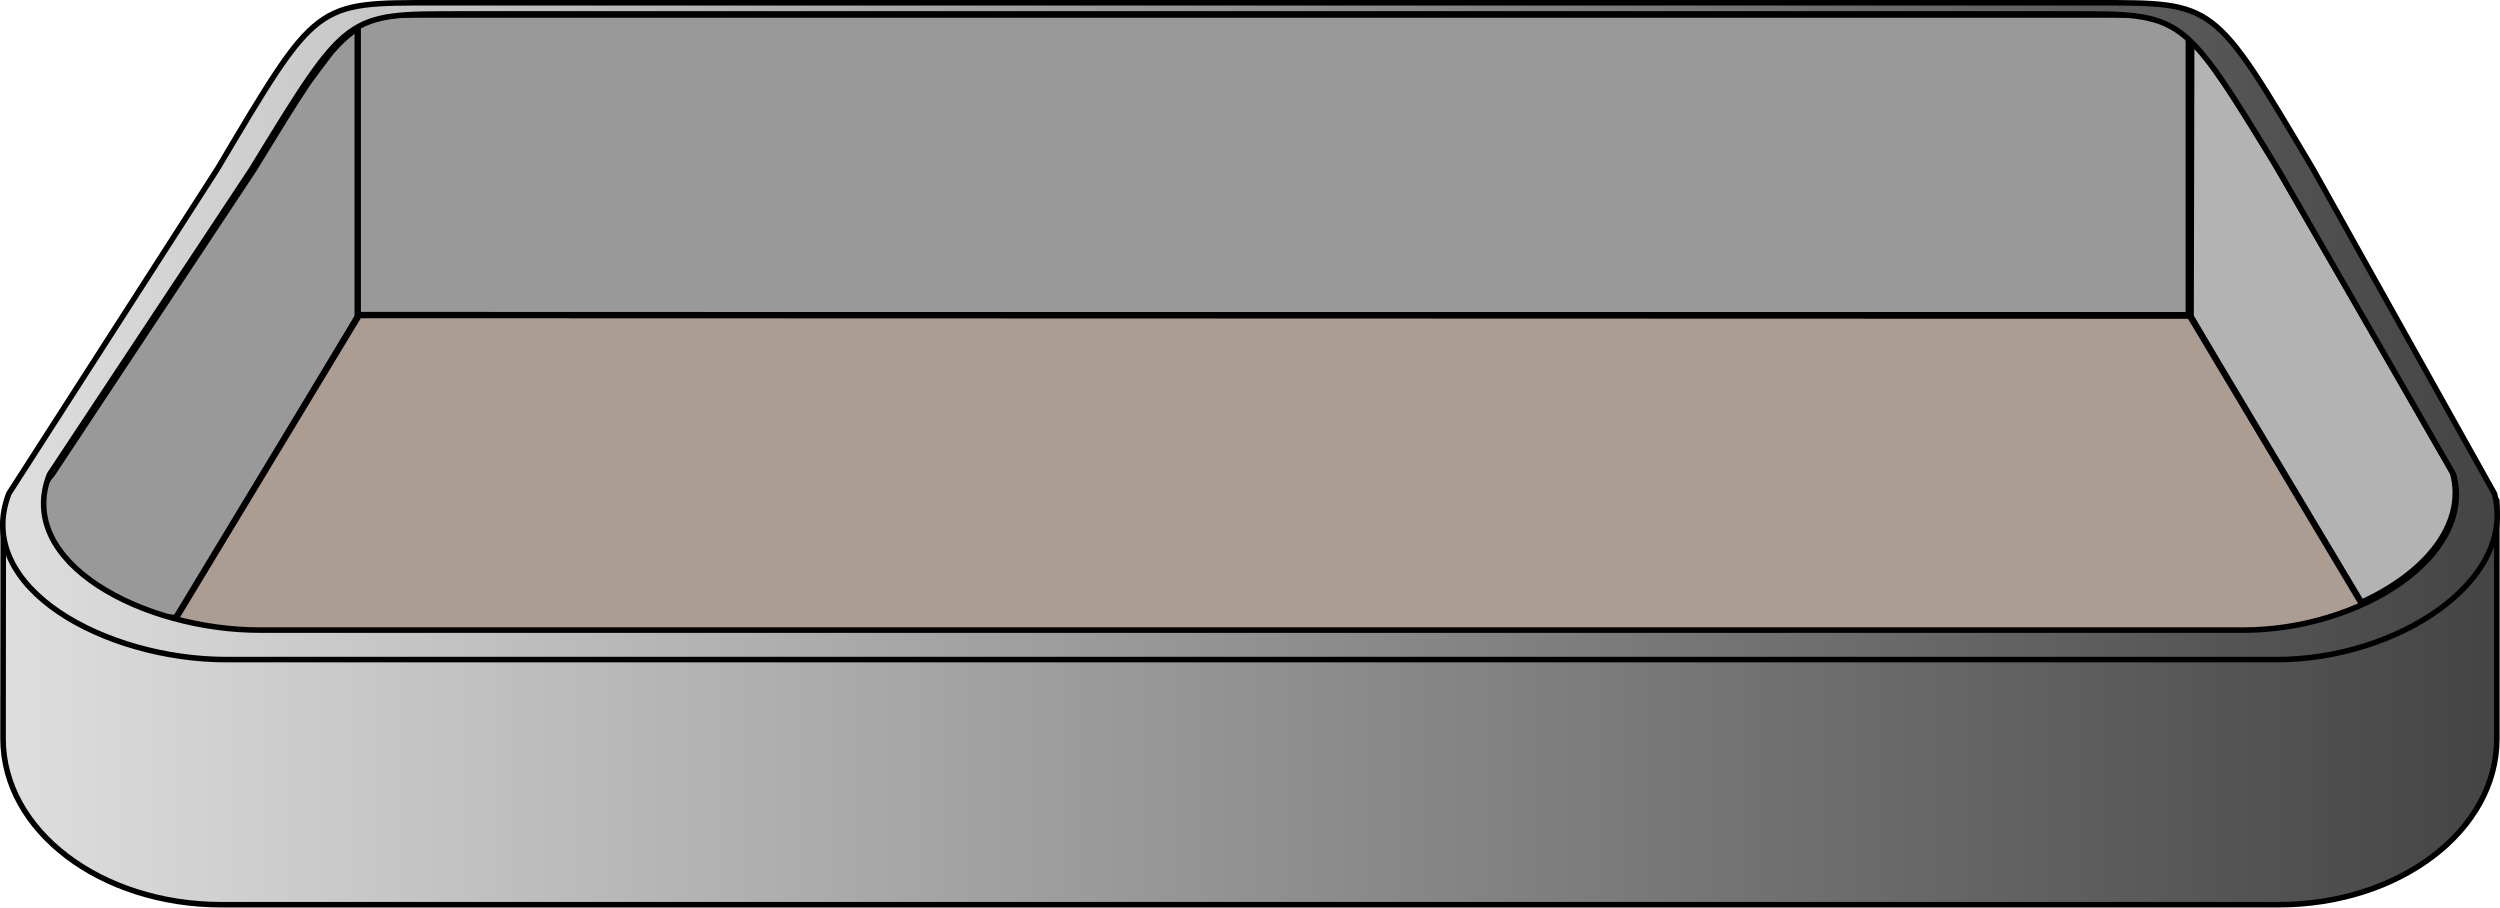
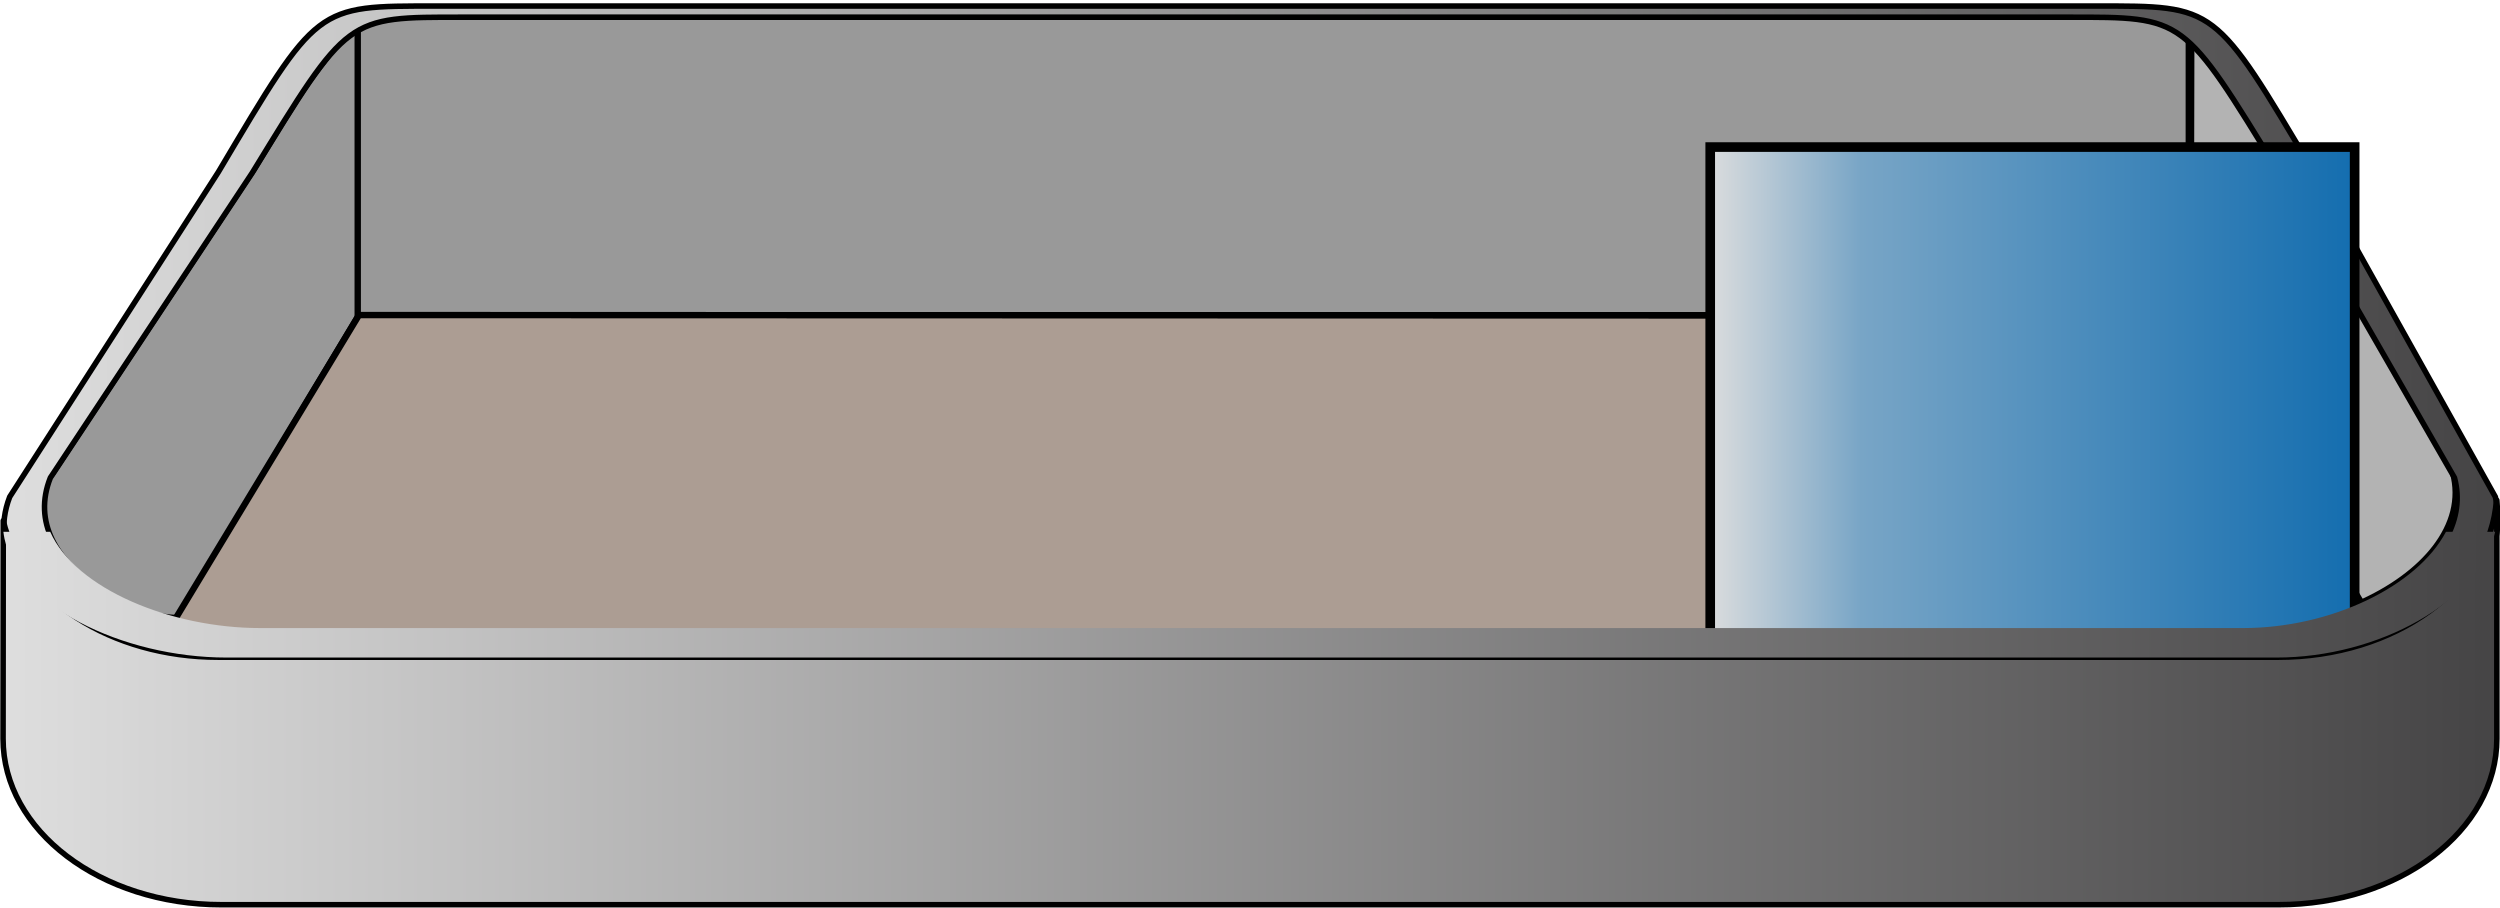
<svg xmlns="http://www.w3.org/2000/svg" xmlns:xlink="http://www.w3.org/1999/xlink" width="392.038" height="142.308" id="svg2" version="1.0">
  <defs id="defs4">
+     <linearGradient id="linearGradient9160">
+       <stop style="stop-color:#dedede;stop-opacity:1;" offset="0" id="stop9162" />
+       <stop id="stop9166" offset="0.238" style="stop-color:#78a5c6;stop-opacity:1;" />
+       <stop style="stop-color:#136daf;stop-opacity:1;" offset="1" id="stop9164" />
+     </linearGradient>
    <linearGradient id="linearGradient2855">
      <stop id="stop2857" offset="0" style="stop-color:#dedede;stop-opacity:1;" />
      <stop id="stop2859" offset="1" style="stop-color:#454445;stop-opacity:1;" />
    </linearGradient>
    <linearGradient xlink:href="#linearGradient2855" id="linearGradient2851" x1="155.377" y1="227.375" x2="547.31" y2="227.375" gradientUnits="userSpaceOnUse" />
    <linearGradient xlink:href="#linearGradient2855" id="linearGradient2876" x1="155.333" y1="169.156" x2="547.371" y2="169.156" gradientUnits="userSpaceOnUse" />
-     <linearGradient xlink:href="#linearGradient2855" id="linearGradient1916" gradientUnits="userSpaceOnUse" x1="155.377" y1="227.375" x2="547.31" y2="227.375" />
-     <linearGradient xlink:href="#linearGradient2855" id="linearGradient1918" gradientUnits="userSpaceOnUse" x1="155.333" y1="169.156" x2="547.371" y2="169.156" />
+     <linearGradient xlink:href="#linearGradient2855" id="linearGradient3783" gradientUnits="userSpaceOnUse" x1="155.377" y1="227.375" x2="547.31" y2="227.375" gradientTransform="translate(-155.3329,-117.2214)" />
+     <linearGradient xlink:href="#linearGradient2855" id="linearGradient4687" gradientUnits="userSpaceOnUse" gradientTransform="translate(-155.1834,-116.7112)" x1="155.333" y1="169.156" x2="547.371" y2="169.156" />
+     <linearGradient xlink:href="#linearGradient2855" id="linearGradient4691" gradientUnits="userSpaceOnUse" gradientTransform="translate(-155.333,-117.5454)" x1="155.333" y1="169.156" x2="547.371" y2="169.156" />
+     <linearGradient xlink:href="#linearGradient9160" id="linearGradient9158" x1="267.433" y1="73.591" x2="370" y2="73.591" gradientUnits="userSpaceOnUse" />
  </defs>
  <g id="layer1" transform="translate(-4.903266e-5,-4.559586e-5)">
-     <g id="g2861">
+     <path style="fill:#b3b3b3;fill-rule:evenodd;stroke:black;stroke-width:0.98px;stroke-linecap:butt;stroke-linejoin:round;stroke-opacity:1" d="M 343.63,6.401 L 343.536,49.651 L 369.849,94.714 C 379.984,90.275 386.899,82.482 384.661,74.12 L 369.849,48.339 L 356.443,25.151 C 350.488,15.431 346.94,9.665 343.63,6.401 z " id="path8438" />
+     <g id="g5582">
      <path id="path8481" d="M 56.858,3.863 C 55.224,4.699 53.748,5.925 52.17,7.707 C 52.12,7.764 52.065,7.805 52.014,7.863 C 51.822,8.106 51.648,8.329 51.452,8.582 C 50.45,9.876 49.362,11.325 48.233,12.895 C 45.953,16.265 43.284,20.661 39.733,26.457 L 8.077,74.27 C 0.859,82.409 15.393,96.684 27.912,97.027 L 56.733,48.801 L 56.858,3.863 z " style="fill:#999;fill-rule:evenodd;stroke:black;stroke-width:1.187px;stroke-linecap:butt;stroke-linejoin:round;stroke-opacity:1" />
-       <path id="path8438" d="M 343.63,6.401 L 343.536,49.651 L 369.849,94.714 C 379.984,90.275 386.899,82.482 384.661,74.12 L 369.849,48.339 L 356.443,25.151 C 350.488,15.431 346.94,9.665 343.63,6.401 z " style="fill:#b3b3b3;fill-rule:evenodd;stroke:black;stroke-width:0.98px;stroke-linecap:butt;stroke-linejoin:round;stroke-opacity:1" />
      <rect y="2.284" x="56.096" height="47.143" width="287.143" id="rect6576" style="fill:#999;fill-rule:evenodd;stroke:black;stroke-width:1px;stroke-linecap:butt;stroke-linejoin:round;stroke-opacity:1" />
      <path id="rect8483" d="M 56.297,49.404 L 343.395,49.493 L 378.774,108.712 L 20.56,108.534 L 56.297,49.404 z " style="fill:#ac9d93;fill-rule:evenodd;stroke:black;stroke-width:1px;stroke-linecap:butt;stroke-linejoin:round;stroke-opacity:1" />
-       <g transform="translate(-155.3329,-117.2214)" id="g6572" style="fill:#2b1100;stroke-linejoin:round">
-         <path style="fill:url(#linearGradient1916);fill-opacity:1;fill-rule:evenodd;stroke:black;stroke-width:0.871;stroke-linecap:butt;stroke-linejoin:round;stroke-miterlimit:4;stroke-dasharray:none;stroke-opacity:1" d="M 546.812,195.656 C 545.857,209.412 530.942,220.281 512.562,220.281 L 189.594,220.281 C 172.665,220.281 158.693,211.078 155.844,198.875 L 155.812,233.062 C 155.812,247.476 171.086,259.094 190.062,259.094 L 512.625,259.094 C 531.601,259.094 546.875,247.476 546.875,233.062 L 546.875,195.688 C 546.851,195.676 546.834,195.661 546.812,195.656 z " id="path6513" />
-         <path style="fill:url(#linearGradient1918);fill-opacity:1;fill-rule:evenodd;stroke:black;stroke-width:0.869px;stroke-linecap:butt;stroke-linejoin:round;stroke-opacity:1" d="M 223.562,117.656 C 204.648,117.656 205.086,117.349 189.438,143.688 L 156.719,194.625 C 151.03,209.396 171.929,220.656 190.844,220.656 L 512.344,220.656 C 531.258,220.656 550.055,208.325 546.5,194.625 L 518.031,143.688 C 502.383,117.349 502.821,117.656 483.906,117.656 L 223.562,117.656 z M 227.75,119.406 L 479.562,119.406 C 497.857,119.406 497.458,119.107 512.594,143.812 L 540.094,191.625 C 543.532,204.475 525.388,216.031 507.094,216.031 L 196.125,216.031 C 177.83,216.031 157.592,205.48 163.094,191.625 L 194.75,143.812 C 209.885,119.107 209.455,119.406 227.75,119.406 z " id="path6564" />
-       </g>
+       <path id="path6564" d="M 68.368,0.947 C 49.454,0.947 49.891,0.639 34.243,26.978 L 1.524,77.916 C 0.679,80.111 0.445,82.213 0.681,84.228 L 7.931,84.228 C 9.308,87.323 12.007,90.044 15.493,92.322 C 8.834,87.952 5.148,81.843 7.899,74.916 L 39.556,27.103 C 54.691,2.398 54.261,2.697 72.556,2.697 L 324.368,2.697 C 342.663,2.697 342.264,2.398 357.399,27.103 L 384.899,74.916 C 385.769,78.164 385.255,81.311 383.712,84.228 L 391.337,84.228 C 389.955,90.392 384.336,95.873 376.837,99.478 C 386.851,94.682 393.555,86.583 391.306,77.916 L 362.837,26.978 C 347.189,0.639 347.626,0.947 328.712,0.947 L 68.368,0.947 z M 376.837,99.478 C 375.171,100.279 373.412,100.968 371.587,101.572 C 373.41,100.971 375.172,100.276 376.837,99.478 z M 371.587,101.572 C 370.675,101.874 369.748,102.167 368.806,102.416 C 369.756,102.167 370.666,101.875 371.587,101.572 z M 368.806,102.416 C 367.863,102.664 366.896,102.881 365.931,103.072 C 366.897,102.883 367.862,102.662 368.806,102.416 z M 365.931,103.072 C 364.965,103.263 363.976,103.41 362.993,103.541 C 363.981,103.412 364.96,103.262 365.931,103.072 z M 362.993,103.541 C 362.238,103.641 361.474,103.728 360.712,103.791 C 361.479,103.729 362.233,103.64 362.993,103.541 z M 383.712,84.228 L 383.618,84.228 C 379.912,91.234 370.255,96.817 359.431,98.666 C 370.294,96.839 379.995,91.254 383.712,84.228 z M 359.431,98.666 C 358.866,98.762 358.283,98.84 357.712,98.916 C 358.286,98.841 358.863,98.761 359.431,98.666 z M 15.493,92.322 C 16.739,93.136 18.095,93.885 19.524,94.572 C 18.09,93.88 16.742,93.141 15.493,92.322 z M 0.681,84.228 L 0.587,84.228 C 1.146,89.014 4.502,93.192 9.368,96.478 C 4.535,93.202 1.237,88.991 0.681,84.228 z M 9.368,96.478 C 11.949,98.221 14.96,99.711 18.212,100.884 C 14.956,99.707 11.947,98.226 9.368,96.478 z M 20.993,95.259 C 22.483,95.904 24.035,96.477 25.649,96.978 C 24.037,96.475 22.48,95.906 20.993,95.259 z M 25.649,96.978 C 26.733,97.314 27.839,97.618 28.962,97.884 C 27.848,97.617 26.724,97.313 25.649,96.978 z M 34.712,98.916 C 35.069,98.959 35.417,99.004 35.774,99.041 C 35.418,99.004 35.067,98.96 34.712,98.916 z M 356.212,99.103 C 355.7,99.154 355.195,99.195 354.681,99.228 C 355.193,99.196 355.702,99.152 356.212,99.103 z M 37.493,99.197 C 37.983,99.23 38.473,99.272 38.962,99.291 C 38.47,99.271 37.986,99.231 37.493,99.197 z M 19.868,101.447 C 20.425,101.626 20.988,101.786 21.556,101.947 C 20.989,101.786 20.424,101.626 19.868,101.447 z M 23.899,102.572 C 24.556,102.726 25.203,102.849 25.868,102.978 C 25.207,102.851 24.552,102.724 23.899,102.572 z M 25.868,102.978 C 26.16,103.034 26.45,103.083 26.743,103.134 C 26.449,103.082 26.161,103.035 25.868,102.978 z M 27.337,103.228 C 27.99,103.336 28.649,103.457 29.306,103.541 C 28.649,103.458 27.99,103.335 27.337,103.228 z M 29.681,103.603 C 30.483,103.699 31.283,103.764 32.087,103.822 C 31.283,103.765 30.484,103.698 29.681,103.603 z M 32.899,103.853 C 33.745,103.901 34.59,103.943 35.431,103.947 C 34.59,103.945 33.745,103.899 32.899,103.853 z " style="fill:url(#linearGradient4687);fill-opacity:1;fill-rule:evenodd;stroke:black;stroke-width:0.869px;stroke-linecap:butt;stroke-linejoin:round;stroke-opacity:1" />
+     </g>
+     <rect style="fill:url(#linearGradient9158);fill-opacity:1.0;fill-rule:evenodd;stroke:black;stroke-width:1.511;stroke-miterlimit:4;stroke-dasharray:none;stroke-opacity:1" id="rect2884" width="101.056" height="101.056" x="268.189" y="23.063" />
+     <g id="g5578">
+       <path id="path6513" d="M 391.48,78.435 C 390.524,92.191 375.609,103.06 357.23,103.06 L 34.261,103.06 C 17.332,103.06 3.36,93.857 0.511,81.654 L 0.48,115.841 C 0.48,130.255 15.753,141.872 34.73,141.872 L 357.292,141.872 C 376.268,141.872 391.542,130.255 391.542,115.841 L 391.542,78.466 C 391.518,78.454 391.501,78.439 391.48,78.435 z " style="fill:url(#linearGradient3783);fill-opacity:1;fill-rule:evenodd;stroke:black;stroke-width:0.871;stroke-linecap:butt;stroke-linejoin:round;stroke-miterlimit:4;stroke-dasharray:none;stroke-opacity:1" />
+       <path id="path4689" d="M 0.531,83.395 C 1.879,94.936 19.397,103.114 35.5,103.114 L 357,103.114 C 372.945,103.114 388.823,94.354 391.281,83.395 L 383.562,83.395 C 379.001,92.017 365.419,98.489 351.75,98.489 L 40.781,98.489 C 26.883,98.489 11.879,92.396 7.875,83.395 L 0.531,83.395 z " style="fill:url(#linearGradient4691);fill-opacity:1;fill-rule:evenodd;stroke:black;stroke-width:0.869px;stroke-linecap:butt;stroke-linejoin:round;stroke-opacity:0" />
    </g>
  </g>
</svg>
